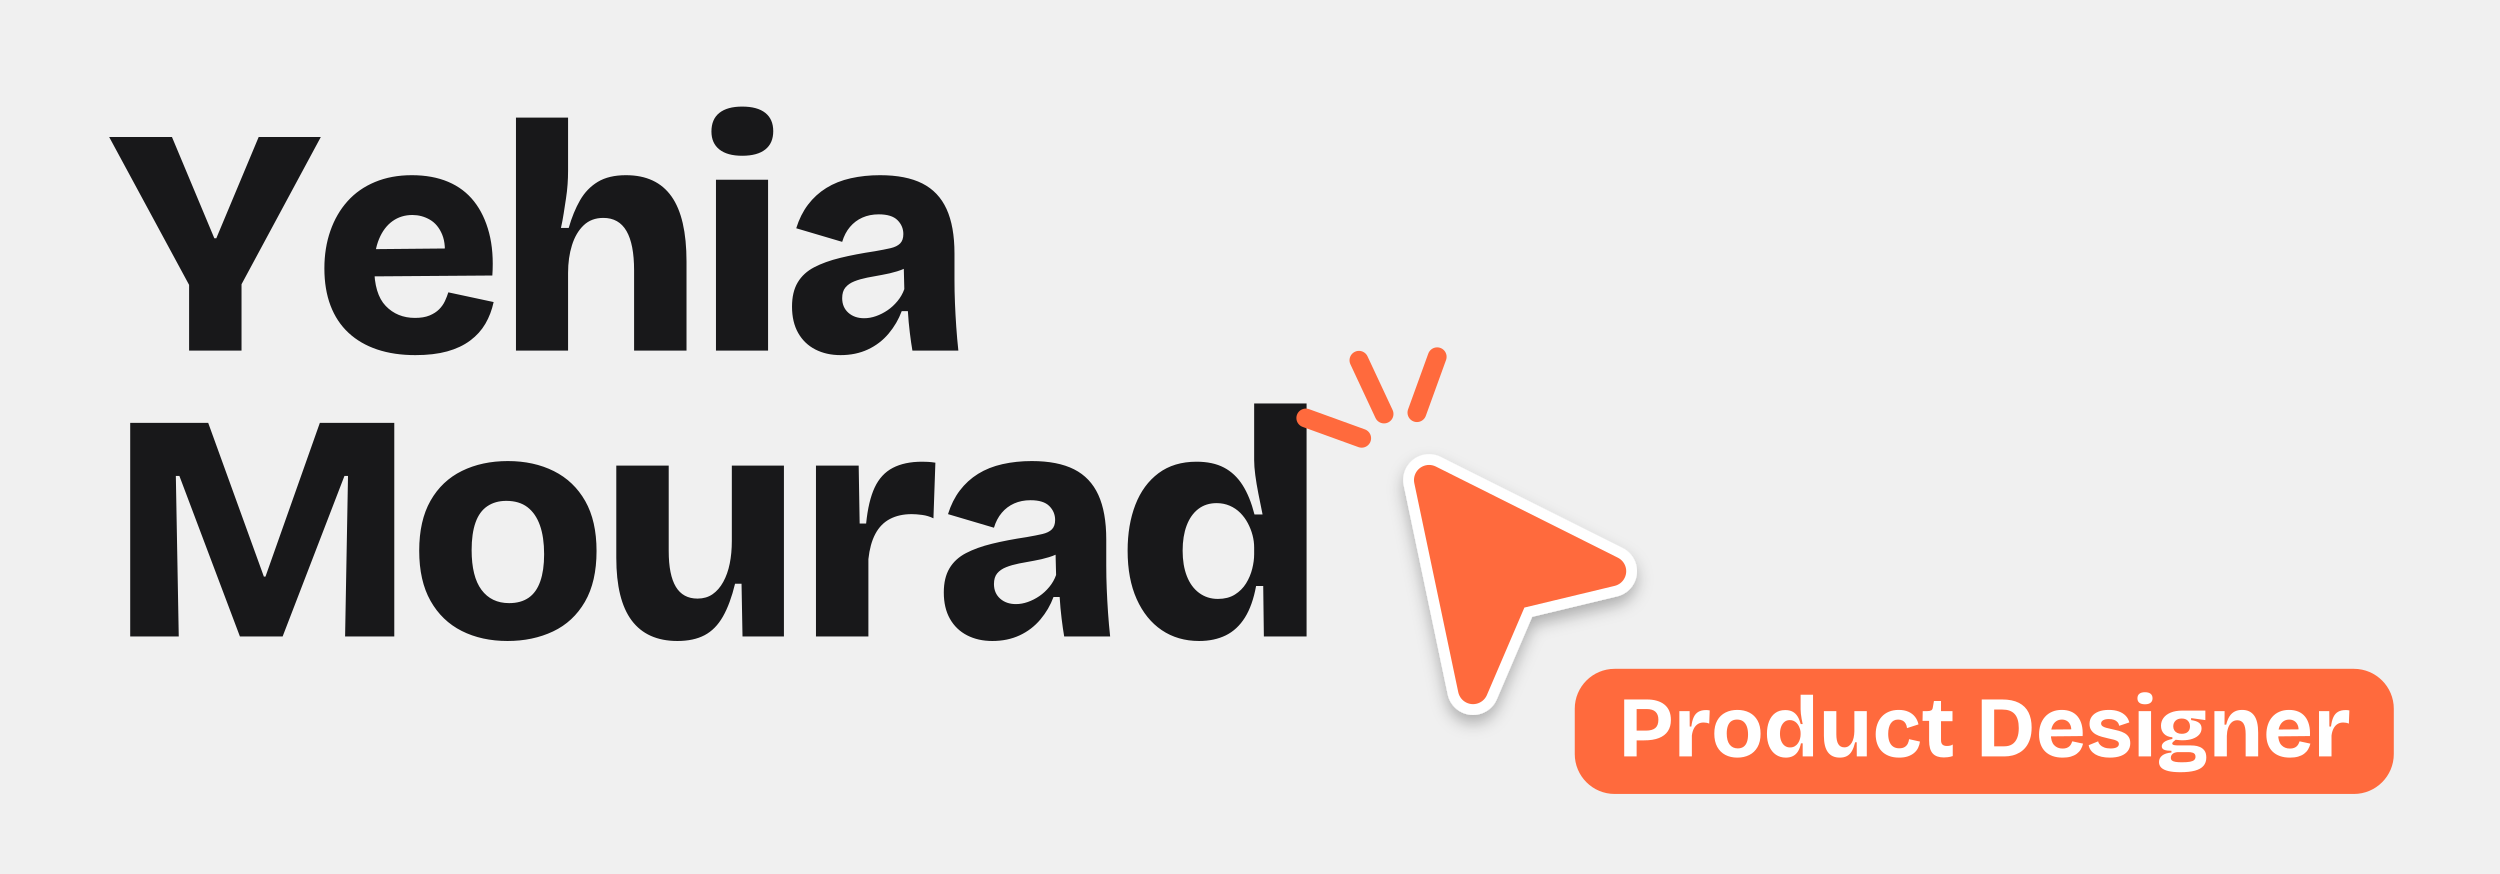
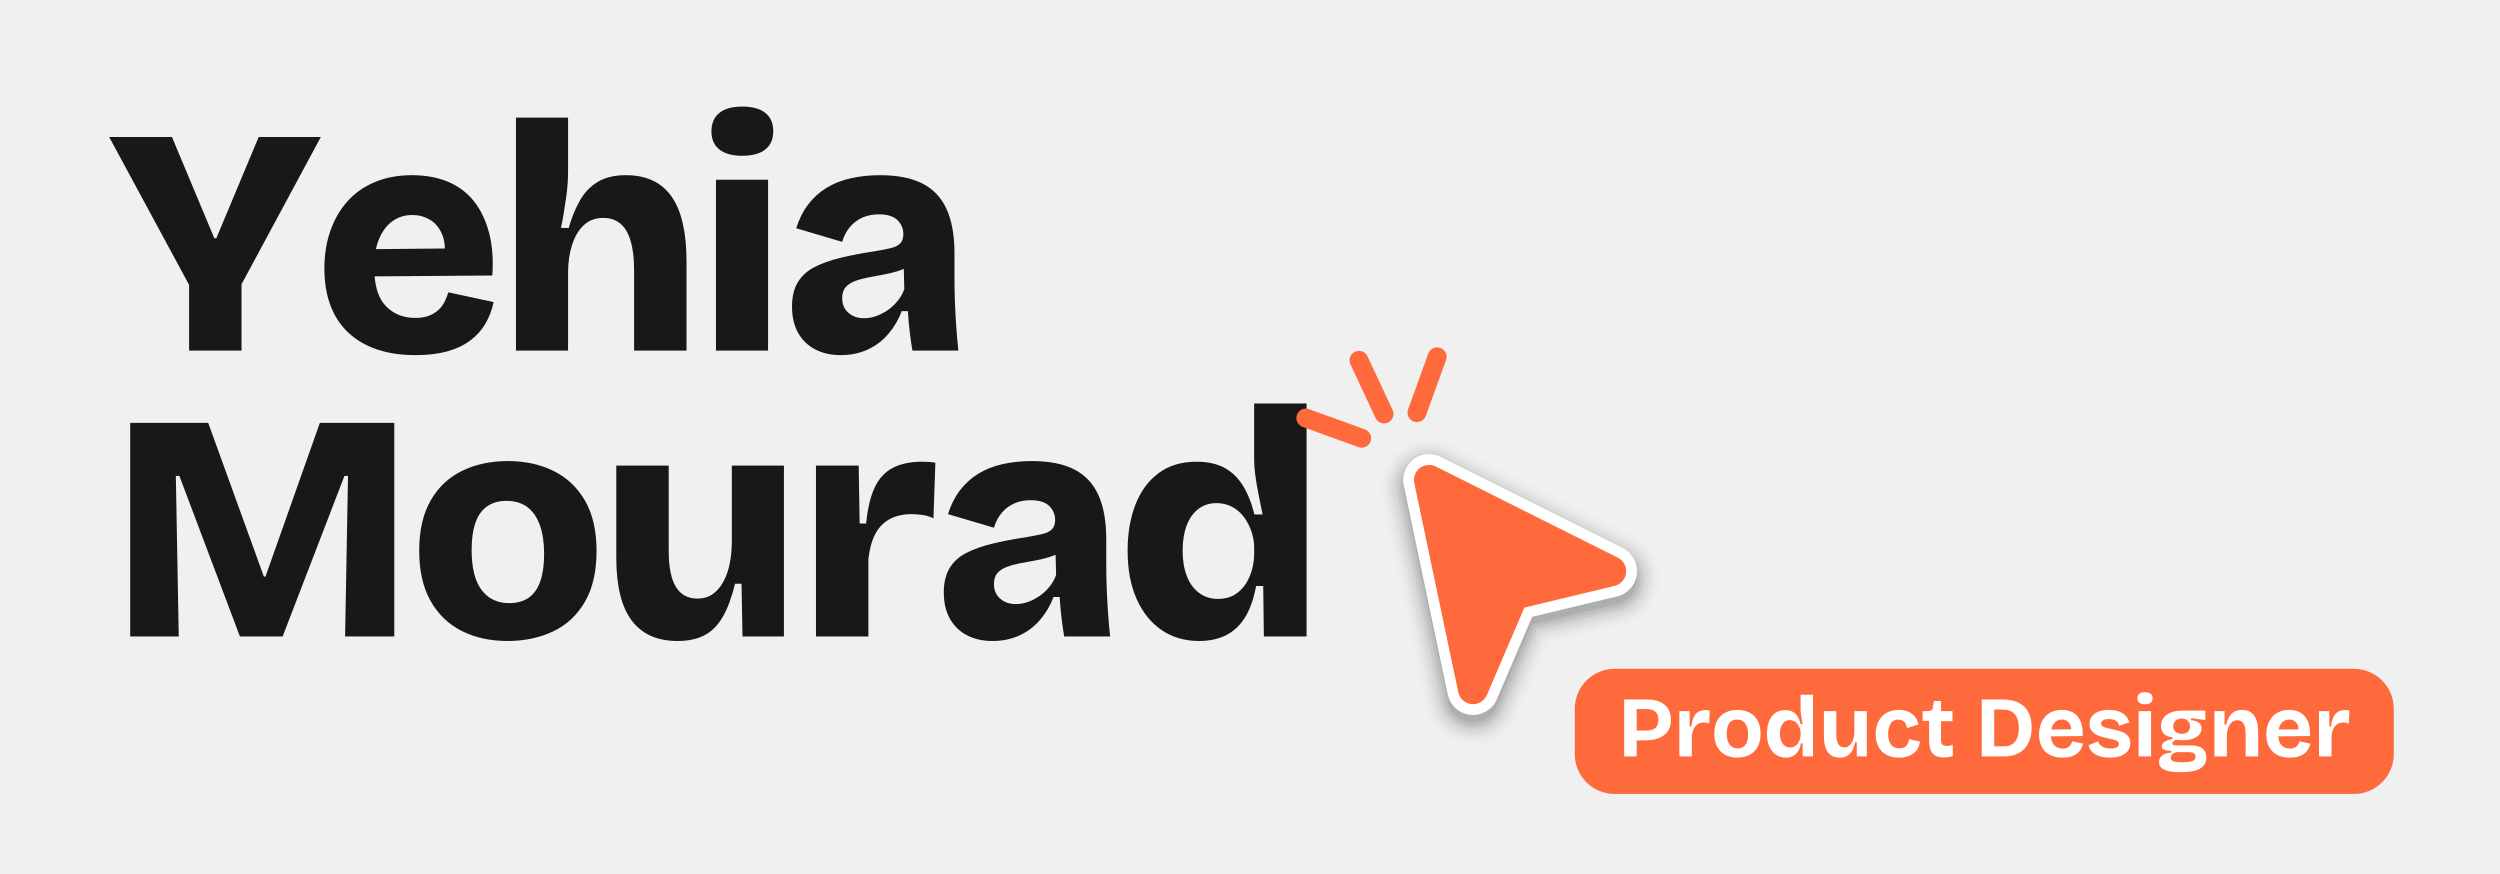
<svg xmlns="http://www.w3.org/2000/svg" viewBox="0 0 927 324" width="927" height="324">
-   <defs>
-     <filter id="sh" x="-40%" y="-40%" width="180%" height="190%">
-       <feDropShadow dx="0" dy="3" stdDeviation="3" flood-color="#000" flood-opacity=".28" />
-     </filter>
-   </defs>
  <path d="M70.12 130.0V105.64L40.48 50.8H63.76L79.48 88.36H80.2L95.92 50.8H118.96L89.56 105.4V130.0ZM154.0 131.68Q146.08 131.68 139.84 129.58Q133.6 127.48 129.22 123.4Q124.84 119.32 122.56 113.32Q120.28 107.32 120.28 99.52Q120.28 91.96 122.5 85.6Q124.72 79.24 128.86 74.62Q133.0 70.0 139.06 67.48Q145.12 64.96 152.68 64.96Q160.36 64.96 166.18 67.42Q172.0 69.88 175.78 74.68Q179.56 79.48 181.36 86.38Q183.16 93.28 182.56 102.16L133.0 102.52V92.44L171.52 92.08L164.68 96.76Q165.52 90.76 163.96 86.98Q162.4 83.2 159.4 81.46Q156.4 79.72 152.92 79.72Q148.72 79.72 145.54 82.0Q142.36 84.28 140.56 88.6Q138.76 92.92 138.76 99.16Q138.76 109.0 143.02 113.44Q147.28 117.88 153.88 117.88Q157.12 117.88 159.28 116.98Q161.44 116.08 162.82 114.7Q164.2 113.32 164.98 111.64Q165.76 109.96 166.24 108.4L183.04 112.0Q182.08 116.44 179.98 120.04Q177.88 123.64 174.34 126.28Q170.8 128.92 165.82 130.3Q160.84 131.68 154.0 131.68ZM191.32 130.0V89.68V43.6H210.64V63.4Q210.64 65.8 210.46 68.38Q210.28 70.96 209.86 73.66Q209.44 76.36 209.02 79.12Q208.6 81.88 208.0 84.52H210.88Q212.56 78.64 215.08 74.26Q217.6 69.88 221.68 67.42Q225.76 64.96 232.12 64.96Q243.4 64.96 248.98 72.82Q254.56 80.68 254.56 97.0V130.0H235.12V100.24Q235.12 90.52 232.3 85.66Q229.48 80.8 223.72 80.8Q219.28 80.8 216.4 83.56Q213.52 86.32 212.08 90.94Q210.64 95.56 210.64 101.2V130.0ZM265.48 130.0V66.64H284.8V130.0ZM275.2 57.76Q269.68 57.76 266.74 55.42Q263.8 53.08 263.8 48.76Q263.8 44.2 266.74 41.86Q269.68 39.52 275.2 39.52Q280.84 39.52 283.78 41.86Q286.72 44.2 286.72 48.64Q286.72 53.08 283.78 55.42Q280.84 57.76 275.2 57.76ZM311.68 131.68Q306.4 131.68 302.32 129.58Q298.24 127.48 295.96 123.46Q293.68 119.44 293.68 113.68Q293.68 108.28 295.78 104.74Q297.88 101.2 301.9 99.1Q305.92 97.0 311.56 95.62Q317.2 94.24 324.4 93.16Q327.88 92.56 330.22 92.02Q332.56 91.48 333.76 90.28Q334.96 89.08 334.96 86.8Q334.96 83.8 332.8 81.64Q330.64 79.48 325.84 79.48Q322.48 79.48 319.78 80.68Q317.08 81.88 315.16 84.16Q313.24 86.44 312.28 89.68L295.24 84.64Q296.8 79.6 299.62 75.88Q302.44 72.16 306.4 69.7Q310.36 67.24 315.46 66.1Q320.56 64.96 326.32 64.96Q335.92 64.96 341.98 68.02Q348.04 71.08 350.98 77.5Q353.92 83.92 353.92 94.0V103.72Q353.92 108.04 354.1 112.42Q354.28 116.8 354.58 121.18Q354.88 125.56 355.36 130.0H338.32Q337.84 127.24 337.36 123.34Q336.88 119.44 336.64 115.36H334.36Q332.68 119.92 329.5 123.7Q326.32 127.48 321.82 129.58Q317.32 131.68 311.68 131.68ZM320.44 118.0Q322.6 118.0 324.82 117.22Q327.04 116.44 329.08 115.06Q331.12 113.68 332.8 111.64Q334.48 109.6 335.32 107.2L335.08 97.72L337.72 98.32Q335.44 99.76 332.68 100.6Q329.92 101.44 327.1 101.92Q324.28 102.4 321.58 102.94Q318.88 103.48 316.78 104.32Q314.68 105.16 313.48 106.6Q312.28 108.04 312.28 110.56Q312.28 113.92 314.56 115.96Q316.84 118.0 320.44 118.0Z" fill="#18181a" />
  <path d="M48.28 236.0V156.8H77.2L97.84 213.8H98.44L118.6 156.8H146.2V236.0H127.96L129.04 176.48H127.72L104.8 236.0H88.96L66.52 176.48H65.2L66.28 236.0ZM188.2 237.68Q178.6 237.68 171.22 233.96Q163.84 230.24 159.64 222.8Q155.44 215.36 155.44 204.2Q155.44 193.04 159.64 185.66Q163.84 178.28 171.28 174.62Q178.72 170.96 188.32 170.96Q197.92 170.96 205.36 174.68Q212.8 178.4 217.0 185.78Q221.2 193.16 221.2 204.32Q221.2 215.72 216.88 223.16Q212.56 230.6 205.06 234.14Q197.56 237.68 188.2 237.68ZM188.8 223.64Q193.12 223.64 196.0 221.66Q198.88 219.68 200.32 215.6Q201.76 211.52 201.76 205.52Q201.76 199.16 200.2 194.78Q198.64 190.4 195.58 188.06Q192.52 185.72 187.72 185.72Q183.64 185.72 180.7 187.7Q177.76 189.68 176.32 193.76Q174.88 197.84 174.88 203.96Q174.88 213.8 178.54 218.72Q182.2 223.64 188.8 223.64ZM251.2 237.68Q239.92 237.68 234.22 230.06Q228.52 222.44 228.52 206.84V172.64H247.96V204.32Q247.96 213.2 250.6 217.58Q253.24 221.96 258.64 221.96Q261.88 221.96 264.22 220.34Q266.56 218.72 268.18 215.78Q269.8 212.84 270.58 209.0Q271.36 205.16 271.36 200.6V172.64H290.68V210.32V236.0H275.32L274.96 216.44H272.56Q270.76 223.88 268.06 228.62Q265.36 233.36 261.28 235.52Q257.2 237.68 251.2 237.68ZM302.56 236.0V206.6V172.64H318.4L318.76 194.12H321.16Q322.0 185.72 324.34 180.74Q326.68 175.76 331.06 173.48Q335.44 171.2 341.92 171.2Q342.88 171.2 344.08 171.26Q345.28 171.32 346.84 171.56L346.12 192.2Q344.2 191.24 341.98 190.94Q339.76 190.64 338.08 190.64Q333.4 190.64 329.98 192.44Q326.56 194.24 324.58 197.96Q322.6 201.68 322.0 207.32V236.0ZM367.96 237.68Q362.68 237.68 358.6 235.58Q354.52 233.48 352.24 229.46Q349.96 225.44 349.96 219.68Q349.96 214.28 352.06 210.74Q354.16 207.2 358.18 205.1Q362.2 203.0 367.84 201.62Q373.48 200.24 380.68 199.16Q384.16 198.56 386.5 198.02Q388.84 197.48 390.04 196.28Q391.24 195.08 391.24 192.8Q391.24 189.8 389.08 187.64Q386.92 185.48 382.12 185.48Q378.76 185.48 376.06 186.68Q373.36 187.88 371.44 190.16Q369.52 192.44 368.56 195.68L351.52 190.64Q353.08 185.6 355.9 181.88Q358.72 178.16 362.68 175.7Q366.64 173.24 371.74 172.1Q376.84 170.96 382.6 170.96Q392.2 170.96 398.26 174.02Q404.32 177.08 407.26 183.5Q410.2 189.92 410.2 200.0V209.72Q410.2 214.04 410.38 218.42Q410.56 222.8 410.86 227.18Q411.16 231.56 411.64 236.0H394.6Q394.12 233.24 393.64 229.34Q393.16 225.44 392.92 221.36H390.64Q388.96 225.92 385.78 229.7Q382.6 233.48 378.1 235.58Q373.6 237.68 367.96 237.68ZM376.72 224.0Q378.88 224.0 381.1 223.22Q383.32 222.44 385.36 221.06Q387.4 219.68 389.08 217.64Q390.76 215.6 391.6 213.2L391.36 203.72L394.0 204.32Q391.72 205.76 388.96 206.6Q386.2 207.44 383.38 207.92Q380.56 208.4 377.86 208.94Q375.16 209.48 373.06 210.32Q370.96 211.16 369.76 212.6Q368.56 214.04 368.56 216.56Q368.56 219.92 370.84 221.96Q373.12 224.0 376.72 224.0ZM444.64 237.68Q436.72 237.68 430.78 233.66Q424.84 229.64 421.48 222.14Q418.12 214.64 418.12 204.2Q418.12 194.6 421 187.16Q423.88 179.72 429.58 175.46Q435.28 171.2 443.68 171.2Q449.68 171.2 453.82 173.36Q457.96 175.52 460.72 179.84Q463.48 184.16 465.16 190.76H468.16Q467.32 186.68 466.6 183.02Q465.88 179.36 465.46 176.18Q465.04 173.0 465.04 170.6V149.6H484.48V205.04V236.0H468.64L468.4 217.28H465.76Q464.44 224.48 461.62 228.98Q458.8 233.48 454.54 235.58Q450.28 237.68 444.64 237.68ZM451.6 222.08Q455.32 222.08 457.9 220.46Q460.48 218.84 462.04 216.32Q463.6 213.8 464.32 210.92Q465.04 208.04 465.04 205.52V203.0Q465.04 200.72 464.44 198.44Q463.84 196.16 462.7 194.0Q461.56 191.84 459.88 190.16Q458.2 188.48 455.98 187.52Q453.76 186.56 451.12 186.56Q447.16 186.56 444.34 188.72Q441.52 190.88 440.02 194.84Q438.52 198.8 438.52 204.2Q438.52 209.6 440.08 213.62Q441.64 217.64 444.64 219.86Q447.64 222.08 451.6 222.08Z" fill="#18181a" />
  <g stroke="#ff6a3d" stroke-width="7" stroke-linecap="round">
    <path d="M504.9 162.5 L484.2 155.0" />
    <path d="M513.2 153.5 L503.9 133.6" />
    <path d="M525.4 153.0 L532.9 132.3" />
  </g>
-   <g filter="url(#sh)">
-     <path d="M529.9 178.0 L546.2 255.5 L561.2 220.5 L597.4 211.8 Z" fill="#fff" stroke="#fff" stroke-width="19.2" stroke-linejoin="round" />
-     <path d="M529.9 178.0 L546.2 255.5 L561.2 220.5 L597.4 211.8 Z" fill="#ff6a3d" stroke="#ff6a3d" stroke-width="11.2" stroke-linejoin="round" />
+   <g transform="translate(0 2.8)">
+     <path d="M529.9 178.0 L546.2 255.5 L561.2 220.5 L597.4 211.8 Z" fill="#000" fill-opacity="0.075" stroke="#000" stroke-opacity="0.075" stroke-width="19.2" stroke-linejoin="round" />
+     <path d="M529.9 178.0 L546.2 255.5 L561.2 220.5 L597.4 211.8 Z" fill="#000" fill-opacity="0.063" stroke="#000" stroke-opacity="0.063" stroke-width="21.5" stroke-linejoin="round" />
+     <path d="M529.9 178.0 L546.2 255.5 L561.2 220.5 L597.4 211.8 Z" fill="#000" fill-opacity="0.052" stroke="#000" stroke-opacity="0.052" stroke-width="23.8" stroke-linejoin="round" />
+     <path d="M529.9 178.0 L546.2 255.5 L561.2 220.5 L597.4 211.8 Z" fill="#000" fill-opacity="0.042" stroke="#000" stroke-opacity="0.042" stroke-width="26.0" stroke-linejoin="round" />
+     <path d="M529.9 178.0 L546.2 255.5 L561.2 220.5 L597.4 211.8 Z" fill="#000" fill-opacity="0.033" stroke="#000" stroke-opacity="0.033" stroke-width="28.2" stroke-linejoin="round" />
+     <path d="M529.9 178.0 L546.2 255.5 L561.2 220.5 L597.4 211.8 Z" fill="#000" fill-opacity="0.025" stroke="#000" stroke-opacity="0.025" stroke-width="30.5" stroke-linejoin="round" />
+     <path d="M529.9 178.0 L546.2 255.5 L561.2 220.5 L597.4 211.8 Z" fill="#000" fill-opacity="0.017" stroke="#000" stroke-opacity="0.017" stroke-width="32.8" stroke-linejoin="round" />
+     <path d="M529.9 178.0 L546.2 255.5 L561.2 220.5 L597.4 211.8 Z" fill="#000" fill-opacity="0.011" stroke="#000" stroke-opacity="0.011" stroke-width="35.0" stroke-linejoin="round" />
+     <path d="M529.9 178.0 L546.2 255.5 L561.2 220.5 L597.4 211.8 Z" fill="#000" fill-opacity="0.006" stroke="#000" stroke-opacity="0.006" stroke-width="37.2" stroke-linejoin="round" />
+     <path d="M529.9 178.0 L546.2 255.5 L561.2 220.5 L597.4 211.8 Z" fill="#000" fill-opacity="0.002" stroke="#000" stroke-opacity="0.002" stroke-width="39.5" stroke-linejoin="round" />
  </g>
+   <path d="M529.9 178.0 L546.2 255.5 L561.2 220.5 L597.4 211.8 Z" fill="#fff" stroke="#fff" stroke-width="19.2" stroke-linejoin="round" />
+   <path d="M529.9 178.0 L546.2 255.5 L561.2 220.5 L597.4 211.8 Z" fill="#ff6a3d" stroke="#ff6a3d" stroke-width="11.2" stroke-linejoin="round" />
  <rect x="583.92" y="248" width="303.7" height="46.4" rx="14.8" fill="#ff6a3d" />
  <path d="M605.488 274.528V270.912H610.32Q612.624 270.912 613.776 269.968Q614.928 269.024 614.928 266.848Q614.928 264.928 613.856 263.92Q612.784 262.912 610.544 262.912H605.488V259.36H610.672Q612.72 259.36 614.368 259.84Q616.016 260.32 617.184 261.264Q618.352 262.208 618.96 263.632Q619.568 265.056 619.568 266.976Q619.568 269.44 618.448 271.12Q617.328 272.8 615.136 273.664Q612.944 274.528 609.68 274.528ZM602.256 280.48V259.36H606.864V280.48ZM622.704 280.48V272.352V263.68H626.512L626.544 269.408H627.152Q627.408 267.264 628.032 265.92Q628.656 264.576 629.776 263.936Q630.896 263.296 632.56 263.296Q632.848 263.296 633.184 263.312Q633.52 263.328 633.968 263.424L633.776 268.32Q633.296 268.096 632.72 268.0Q632.144 267.904 631.696 267.904Q630.448 267.904 629.552 268.48Q628.656 269.056 628.096 270.128Q627.536 271.2 627.344 272.736V280.48ZM644.208 280.928Q641.68 280.928 639.76 279.92Q637.84 278.912 636.752 276.944Q635.664 274.976 635.664 272.032Q635.664 269.088 636.768 267.136Q637.872 265.184 639.808 264.208Q641.744 263.232 644.208 263.232Q646.736 263.232 648.672 264.224Q650.608 265.216 651.712 267.184Q652.816 269.152 652.816 272.096Q652.816 275.072 651.68 277.04Q650.544 279.008 648.608 279.968Q646.672 280.928 644.208 280.928ZM644.368 277.504Q645.616 277.504 646.464 276.928Q647.312 276.352 647.744 275.184Q648.176 274.016 648.176 272.352Q648.176 270.592 647.712 269.36Q647.248 268.128 646.352 267.472Q645.456 266.816 644.08 266.816Q642.896 266.816 642.032 267.376Q641.168 267.936 640.72 269.104Q640.272 270.272 640.272 271.968Q640.272 274.688 641.36 276.096Q642.448 277.504 644.368 277.504ZM662.192 280.928Q660.08 280.928 658.496 279.84Q656.912 278.752 656.048 276.768Q655.184 274.784 655.184 272.064Q655.184 269.504 655.952 267.52Q656.72 265.536 658.224 264.416Q659.728 263.296 661.968 263.296Q663.6 263.296 664.72 263.904Q665.84 264.512 666.56 265.68Q667.28 266.848 667.696 268.48H668.432Q668.208 267.456 668.032 266.48Q667.856 265.504 667.76 264.608Q667.664 263.712 667.664 263.04V257.6H672.272V272.224V280.48H668.432V275.616H667.792Q667.44 277.408 666.704 278.592Q665.968 279.776 664.832 280.352Q663.696 280.928 662.192 280.928ZM663.728 277.152Q664.784 277.152 665.52 276.704Q666.256 276.256 666.736 275.536Q667.216 274.816 667.44 273.968Q667.664 273.12 667.664 272.384V271.776Q667.664 271.168 667.488 270.512Q667.312 269.856 666.992 269.216Q666.672 268.576 666.192 268.08Q665.712 267.584 665.072 267.296Q664.432 267.008 663.664 267.008Q662.512 267.008 661.712 267.648Q660.912 268.288 660.464 269.424Q660.016 270.56 660.016 272.064Q660.016 273.6 660.48 274.752Q660.944 275.904 661.776 276.528Q662.608 277.152 663.728 277.152ZM682.224 280.928Q679.28 280.928 677.792 278.928Q676.304 276.928 676.304 272.832V263.68H680.912V272.256Q680.912 274.72 681.648 275.92Q682.384 277.12 683.888 277.12Q684.784 277.12 685.456 276.672Q686.128 276.224 686.608 275.424Q687.088 274.624 687.328 273.536Q687.568 272.448 687.6 271.2V263.68H692.208V273.632V280.48H688.496L688.464 275.232H687.888Q687.408 277.216 686.688 278.48Q685.968 279.744 684.864 280.336Q683.76 280.928 682.224 280.928ZM704.208 280.928Q702.032 280.928 700.4 280.288Q698.768 279.648 697.68 278.496Q696.592 277.344 696.048 275.76Q695.504 274.176 695.504 272.288Q695.504 270.304 696.064 268.656Q696.624 267.008 697.712 265.792Q698.8 264.576 700.4 263.904Q702 263.232 704.048 263.232Q706.096 263.232 707.616 263.904Q709.136 264.576 710.08 265.776Q711.024 266.976 711.376 268.608L707.12 269.984Q707.024 268.992 706.592 268.272Q706.16 267.552 705.44 267.184Q704.72 266.816 703.824 266.816Q702.896 266.816 702.224 267.184Q701.552 267.552 701.088 268.24Q700.624 268.928 700.384 269.904Q700.144 270.88 700.144 272.096Q700.144 273.824 700.608 275.024Q701.072 276.224 701.984 276.848Q702.896 277.472 704.24 277.472Q705.52 277.472 706.288 276.976Q707.056 276.48 707.424 275.696Q707.792 274.912 707.888 274.08L711.92 274.976Q711.76 276.224 711.232 277.312Q710.704 278.4 709.744 279.2Q708.784 280.0 707.424 280.464Q706.064 280.928 704.208 280.928ZM720.784 280.864Q717.968 280.864 716.64 279.376Q715.312 277.888 715.312 274.624V267.296H712.88L712.944 263.68H714.64Q715.632 263.68 716.112 263.392Q716.592 263.104 716.688 262.336L717.104 259.936H719.728V263.68H723.984V267.424H719.728V274.432Q719.728 275.584 720.272 276.096Q720.816 276.608 721.936 276.608Q722.544 276.608 723.104 276.48Q723.664 276.352 724.08 276.064V280.352Q723.088 280.672 722.256 280.768Q721.424 280.864 720.784 280.864ZM737.04 280.48V276.736H743.184Q744.976 276.736 746.16 275.952Q747.344 275.168 747.952 273.664Q748.56 272.16 748.56 269.984Q748.56 268.192 748.176 266.896Q747.792 265.6 747.04 264.768Q746.288 263.936 745.152 263.52Q744.016 263.104 742.48 263.104H737.04V259.36H742.32Q746.16 259.36 748.592 260.608Q751.024 261.856 752.176 264.176Q753.328 266.496 753.328 269.728Q753.328 272.16 752.752 273.952Q752.176 275.744 751.2 276.992Q750.224 278.24 748.944 279.008Q747.664 279.776 746.224 280.128Q744.784 280.48 743.312 280.48ZM734.832 280.48V259.36H739.44V280.48ZM764.816 280.928Q762.736 280.928 761.12 280.352Q759.504 279.776 758.384 278.688Q757.264 277.6 756.672 276.0Q756.08 274.4 756.08 272.384Q756.08 270.4 756.64 268.72Q757.2 267.04 758.288 265.808Q759.376 264.576 760.944 263.904Q762.512 263.232 764.496 263.232Q766.416 263.232 767.92 263.856Q769.424 264.48 770.432 265.728Q771.44 266.976 771.904 268.784Q772.368 270.592 772.24 272.928L759.056 273.056V270.528L769.584 270.432L767.952 271.712Q768.176 270.016 767.728 268.928Q767.28 267.84 766.432 267.328Q765.584 266.816 764.56 266.816Q763.344 266.816 762.416 267.456Q761.488 268.096 760.976 269.328Q760.464 270.56 760.464 272.288Q760.464 275.008 761.664 276.288Q762.864 277.568 764.816 277.568Q765.712 277.568 766.336 277.328Q766.96 277.088 767.36 276.704Q767.76 276.32 768.0 275.84Q768.24 275.36 768.4 274.88L772.4 275.744Q772.112 276.928 771.552 277.872Q770.992 278.816 770.064 279.504Q769.136 280.192 767.84 280.56Q766.544 280.928 764.816 280.928ZM782.32 280.928Q780.624 280.928 779.248 280.608Q777.872 280.288 776.88 279.68Q775.888 279.072 775.28 278.224Q774.672 277.376 774.48 276.32L778.0 274.88Q778.128 275.584 778.704 276.192Q779.28 276.8 780.256 277.168Q781.232 277.536 782.608 277.536Q784.08 277.536 784.88 277.104Q785.68 276.672 785.68 275.872Q785.68 275.264 785.232 274.912Q784.784 274.56 783.92 274.304Q783.056 274.048 781.84 273.824Q780.656 273.536 779.424 273.216Q778.192 272.896 777.152 272.32Q776.112 271.744 775.456 270.8Q774.8 269.856 774.8 268.384Q774.8 266.848 775.632 265.696Q776.464 264.544 778.064 263.888Q779.664 263.232 781.968 263.232Q784.048 263.232 785.616 263.792Q787.184 264.352 788.192 265.392Q789.2 266.432 789.552 267.872L785.808 269.12Q785.68 268.352 785.184 267.776Q784.688 267.2 783.872 266.912Q783.056 266.624 781.968 266.624Q780.592 266.624 779.84 267.072Q779.088 267.52 779.088 268.256Q779.088 268.864 779.584 269.248Q780.08 269.632 780.976 269.872Q781.872 270.112 783.088 270.368Q784.368 270.624 785.584 270.96Q786.8 271.296 787.776 271.84Q788.752 272.384 789.328 273.28Q789.904 274.176 789.904 275.584Q789.904 277.248 789.008 278.448Q788.112 279.648 786.416 280.288Q784.72 280.928 782.32 280.928ZM793.008 280.48V263.68H797.616V280.48ZM795.344 261.152Q794.0 261.152 793.28 260.592Q792.56 260.032 792.56 258.944Q792.56 257.824 793.28 257.248Q794.0 256.672 795.344 256.672Q796.72 256.672 797.44 257.248Q798.16 257.824 798.16 258.944Q798.16 260 797.44 260.576Q796.72 261.152 795.344 261.152ZM808.528 286.336Q805.776 286.336 804.0 285.904Q802.224 285.472 801.392 284.64Q800.56 283.808 800.56 282.56Q800.56 281.088 801.728 280.16Q802.896 279.232 805.168 279.04V278.4Q803.44 278.4 802.512 278.032Q801.584 277.664 801.584 276.736Q801.584 275.84 802.496 275.136Q803.408 274.432 805.52 274.016V273.376Q803.536 273.248 802.416 272.096Q801.296 270.944 801.296 269.12Q801.296 267.52 802.192 266.256Q803.088 264.992 804.864 264.24Q806.64 263.488 809.232 263.488H817.744V267.008L812.464 266.272V267.008Q814.512 267.296 815.424 268.032Q816.336 268.768 816.336 270.08Q816.336 271.392 815.472 272.384Q814.608 273.376 813.024 273.936Q811.44 274.496 809.232 274.496Q808.816 274.496 808.336 274.464Q807.856 274.432 806.736 274.304Q806.128 274.752 805.792 275.088Q805.456 275.424 805.456 275.712Q805.456 275.936 805.696 276.096Q805.936 276.256 806.336 276.32Q806.736 276.384 807.152 276.384H811.952Q812.592 276.384 813.616 276.464Q814.64 276.544 815.664 276.96Q816.688 277.376 817.392 278.288Q818.096 279.2 818.096 280.896Q818.096 282.752 817.056 283.968Q816.016 285.184 813.888 285.76Q811.76 286.336 808.528 286.336ZM809.04 282.656Q810.992 282.656 812.08 282.448Q813.168 282.24 813.632 281.776Q814.096 281.312 814.096 280.608Q814.096 279.968 813.824 279.616Q813.552 279.264 813.12 279.12Q812.688 278.976 812.256 278.928Q811.824 278.88 811.504 278.88H807.472Q806.128 279.008 805.536 279.6Q804.944 280.192 804.944 280.96Q804.944 281.664 805.392 282.016Q805.84 282.368 806.752 282.512Q807.664 282.656 809.04 282.656ZM808.976 272.096Q810.512 272.096 811.28 271.344Q812.048 270.592 812.048 269.376Q812.048 268.096 811.264 267.264Q810.48 266.432 808.976 266.432Q807.504 266.432 806.672 267.248Q805.84 268.064 805.84 269.344Q805.84 270.144 806.208 270.768Q806.576 271.392 807.28 271.744Q807.984 272.096 808.976 272.096ZM821.104 280.48V270.304V263.68H824.88L824.848 268.704H825.488Q825.904 266.88 826.672 265.664Q827.44 264.448 828.608 263.84Q829.776 263.232 831.376 263.232Q834.288 263.232 835.808 265.28Q837.328 267.328 837.328 271.712V280.48H832.688V272.224Q832.688 269.536 831.904 268.304Q831.12 267.072 829.616 267.072Q828.336 267.072 827.472 267.872Q826.608 268.672 826.176 269.968Q825.744 271.264 825.712 272.864V280.48ZM849.104 280.928Q847.024 280.928 845.408 280.352Q843.792 279.776 842.672 278.688Q841.552 277.6 840.96 276.0Q840.368 274.4 840.368 272.384Q840.368 270.4 840.928 268.72Q841.488 267.04 842.576 265.808Q843.664 264.576 845.232 263.904Q846.8 263.232 848.784 263.232Q850.704 263.232 852.208 263.856Q853.712 264.48 854.72 265.728Q855.728 266.976 856.192 268.784Q856.656 270.592 856.528 272.928L843.344 273.056V270.528L853.872 270.432L852.24 271.712Q852.464 270.016 852.016 268.928Q851.568 267.84 850.72 267.328Q849.872 266.816 848.848 266.816Q847.632 266.816 846.704 267.456Q845.776 268.096 845.264 269.328Q844.752 270.56 844.752 272.288Q844.752 275.008 845.952 276.288Q847.152 277.568 849.104 277.568Q850.0 277.568 850.624 277.328Q851.248 277.088 851.648 276.704Q852.048 276.32 852.288 275.84Q852.528 275.36 852.688 274.88L856.688 275.744Q856.4 276.928 855.84 277.872Q855.28 278.816 854.352 279.504Q853.424 280.192 852.128 280.56Q850.832 280.928 849.104 280.928ZM859.888 280.48V272.352V263.68H863.696L863.728 269.408H864.336Q864.592 267.264 865.216 265.92Q865.84 264.576 866.96 263.936Q868.08 263.296 869.744 263.296Q870.032 263.296 870.368 263.312Q870.704 263.328 871.152 263.424L870.96 268.32Q870.48 268.096 869.904 268.0Q869.328 267.904 868.88 267.904Q867.632 267.904 866.736 268.48Q865.84 269.056 865.28 270.128Q864.72 271.2 864.528 272.736V280.48Z" fill="#fff" />
</svg>
